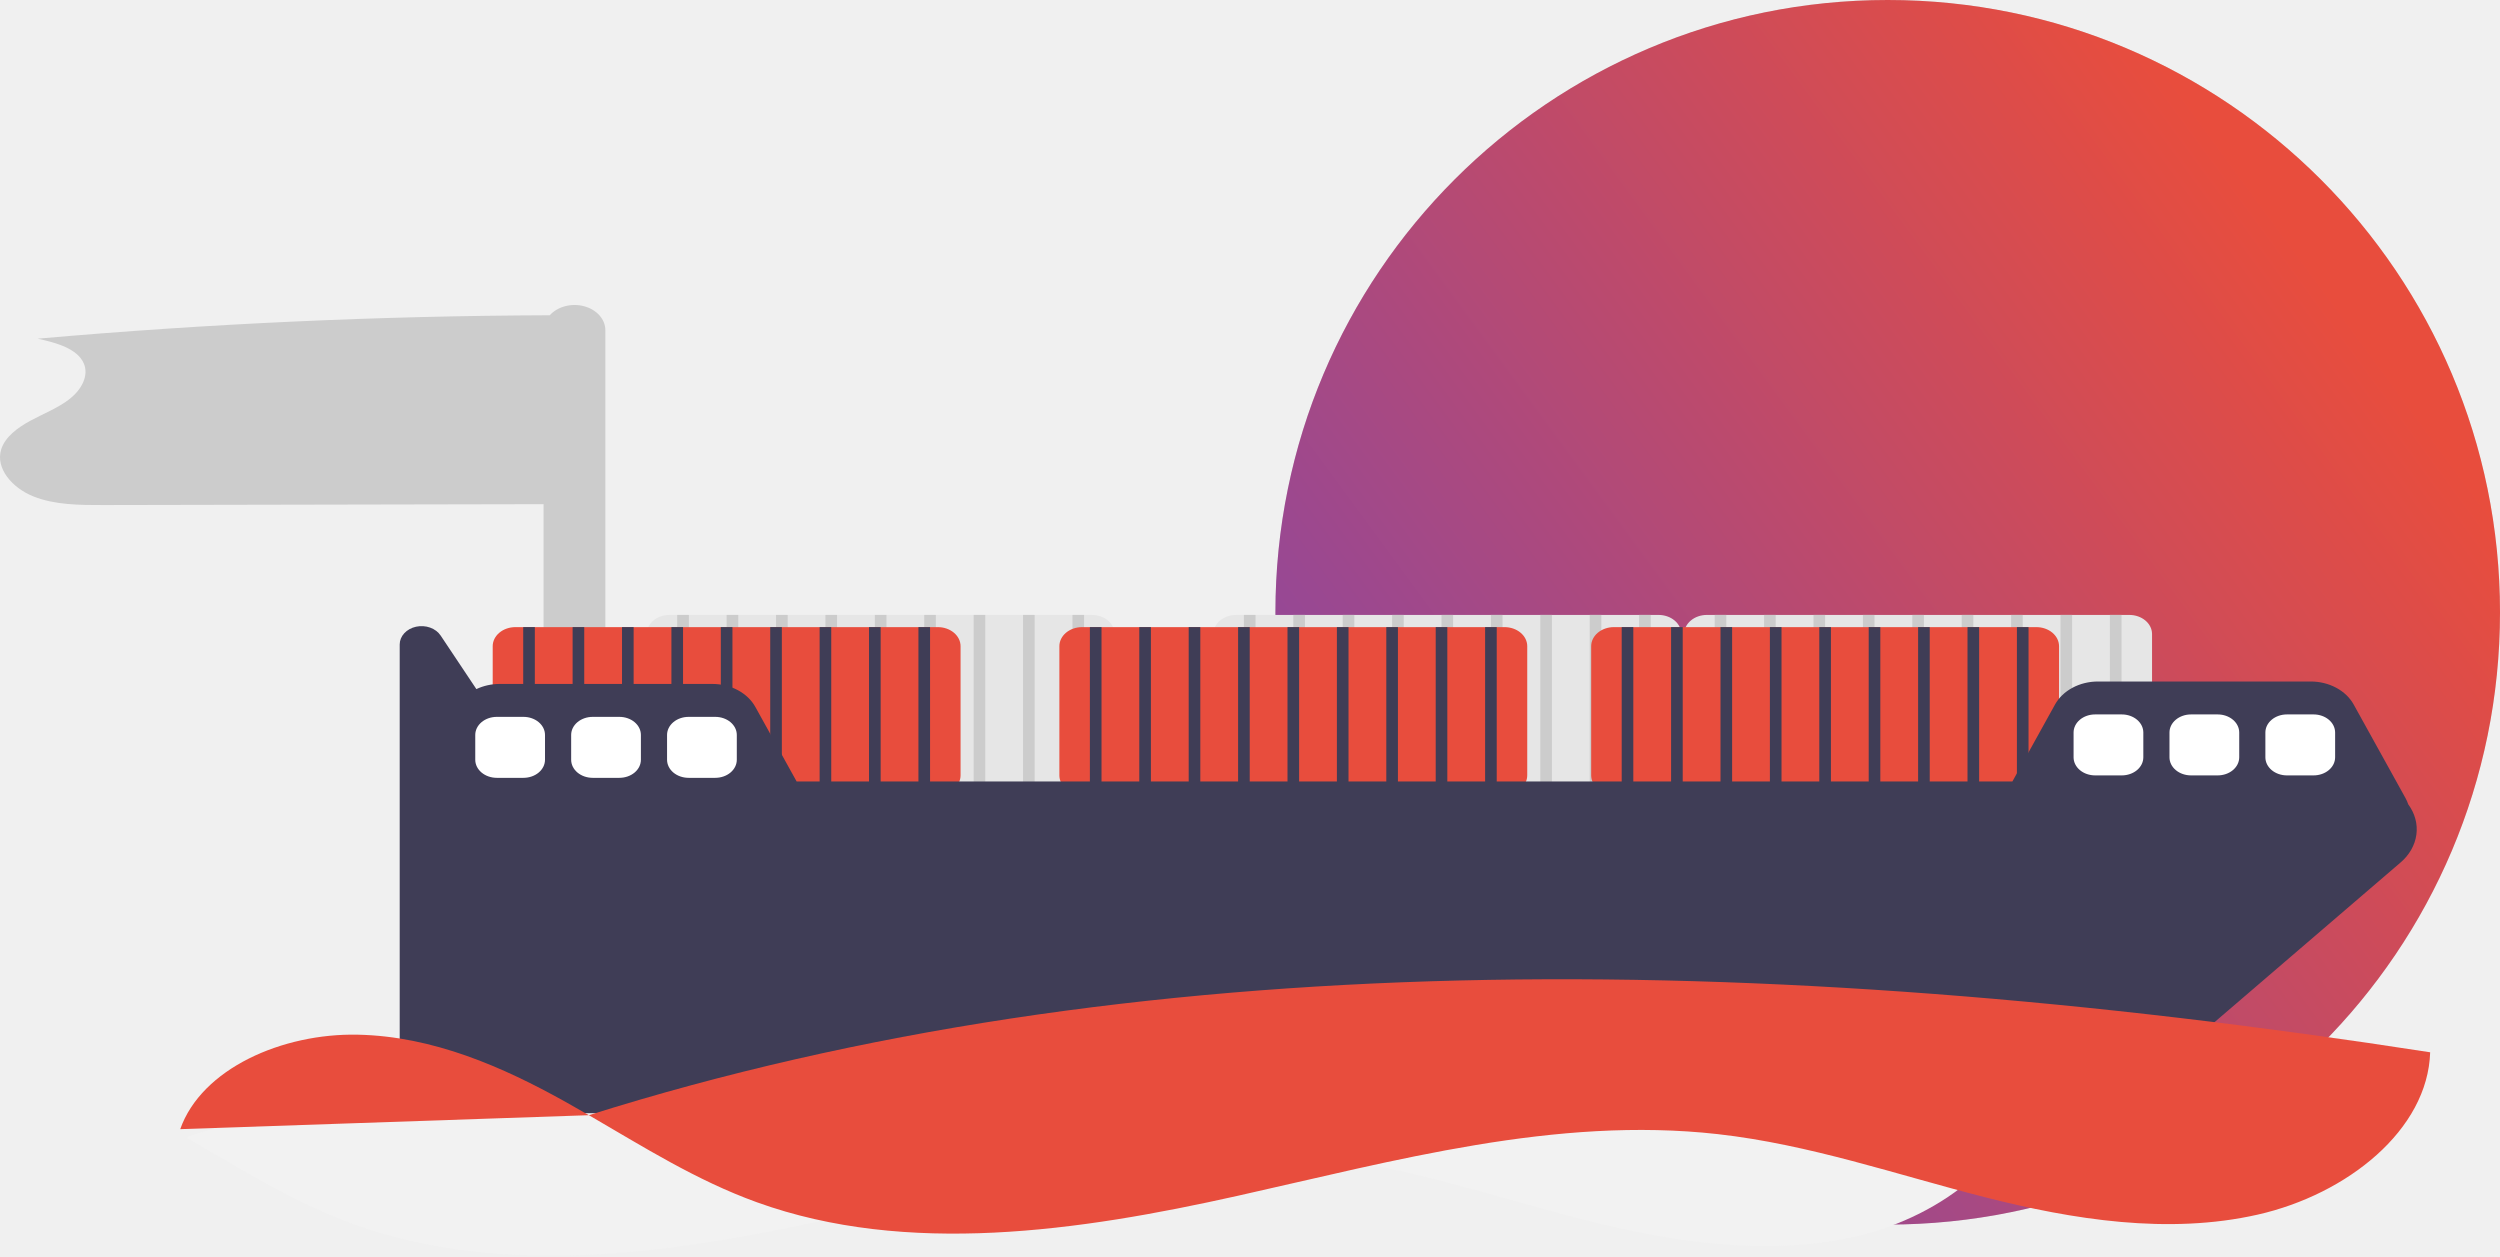
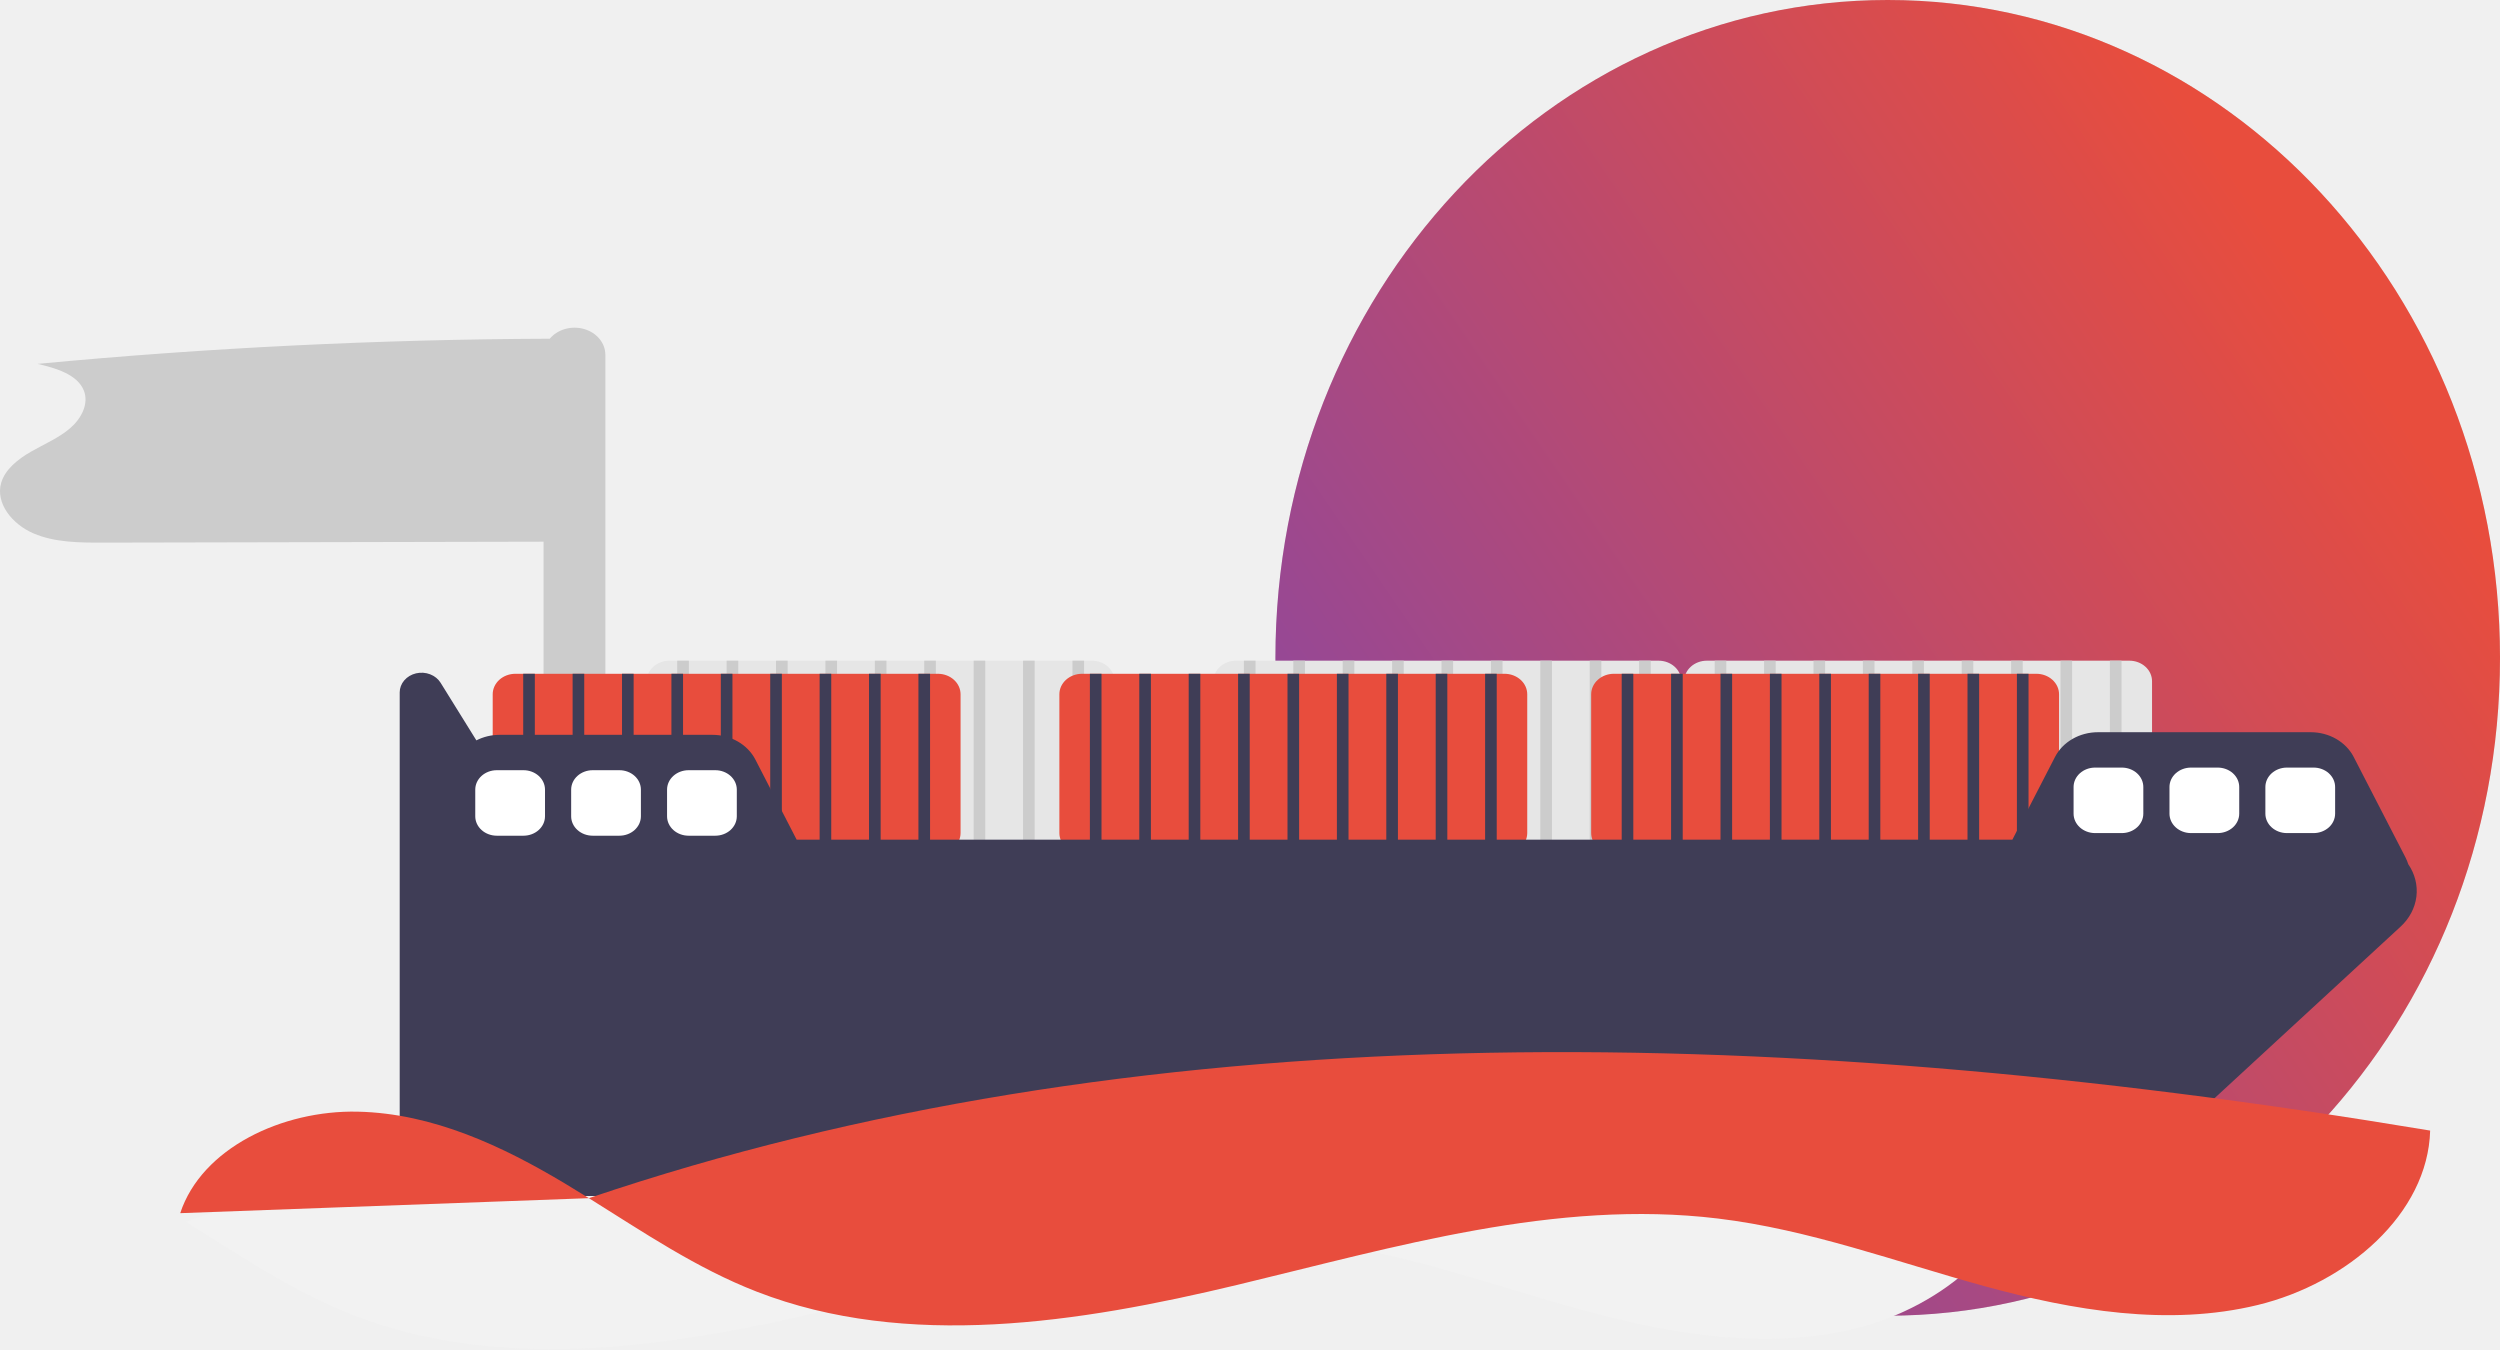
- <svg xmlns="http://www.w3.org/2000/svg" width="541" height="272" viewBox="0 0 541 272" fill="none">
-   <circle cx="408.5" cy="132.5" r="132.5" fill="#D9D9D9" />
-   <circle cx="408.5" cy="132.5" r="132.5" fill="url(#paint0_linear_174_2231)" />
-   <path d="M0.256 97.253C1.101 94.535 3.849 92.502 6.715 90.969C9.581 89.437 12.735 88.205 15.183 86.245C17.63 84.284 19.275 81.303 18.139 78.657C16.759 75.441 12.157 74.156 8.135 73.29C44.949 70.045 81.942 68.354 118.968 68.221C119.802 67.294 120.972 66.607 122.312 66.257C123.651 65.908 125.09 65.915 126.425 66.276C127.759 66.637 128.92 67.335 129.742 68.27C130.564 69.204 131.004 70.328 131 71.48V169.024H117.63V109.104C85.872 109.167 54.114 109.231 22.355 109.294C17.214 109.304 11.864 109.277 7.241 107.431C2.617 105.585 -1.014 101.338 0.256 97.253Z" fill="#CCCCCC" />
-   <path d="M171.325 204.394C155.034 204.066 137.569 211.727 132.933 224.838L221.367 221.817C219.694 220.846 218.014 219.888 216.327 218.942C202.758 211.369 187.616 204.721 171.325 204.394Z" fill="#F2F2F2" />
-   <path d="M40.254 246.094C52.014 252.916 63.491 260.196 76.594 264.932C109.04 276.659 146.39 271.19 180.53 263.568C214.669 255.946 249.518 246.262 284.534 250.19C304.389 252.418 323.134 258.937 342.3 263.828C361.465 268.719 382.087 271.994 401.423 267.603C420.76 263.212 438.201 249.287 438.707 232.481C292.727 209.83 157.387 209.157 40.254 246.094Z" fill="#F2F2F2" />
-   <path d="M236.279 133.07H144.867C143.563 133.07 142.313 133.505 141.391 134.279C140.468 135.053 139.95 136.102 139.949 137.197V165.147C139.95 166.241 140.468 167.29 141.391 168.064C142.313 168.838 143.563 169.273 144.867 169.274H236.279C237.583 169.273 238.833 168.838 239.755 168.064C240.677 167.29 241.196 166.241 241.197 165.147V137.197C241.196 136.102 240.677 135.053 239.755 134.279C238.833 133.505 237.583 133.07 236.279 133.07Z" fill="#E6E6E6" />
-   <path d="M149.068 133.07H146.552V169.274H149.068V133.07Z" fill="#CCCCCC" />
-   <path d="M159.759 133.07H157.243V169.274H159.759V133.07Z" fill="#CCCCCC" />
-   <path d="M170.449 133.07H167.934V169.274H170.449V133.07Z" fill="#CCCCCC" />
-   <path d="M181.14 133.07H178.625V169.274H181.14V133.07Z" fill="#CCCCCC" />
-   <path d="M191.831 133.07H189.315V169.274H191.831V133.07Z" fill="#CCCCCC" />
-   <path d="M202.521 133.07H200.006V169.274H202.521V133.07Z" fill="#CCCCCC" />
-   <path d="M213.212 133.07H210.697V169.274H213.212V133.07Z" fill="#CCCCCC" />
-   <path d="M223.903 133.07H221.387V169.274H223.903V133.07Z" fill="#CCCCCC" />
-   <path d="M234.594 133.07H232.078V169.274H234.594V133.07Z" fill="#CCCCCC" />
-   <path d="M460.784 133.07H369.372C368.068 133.07 366.818 133.505 365.896 134.279C364.974 135.053 364.455 136.102 364.454 137.197V165.147C364.455 166.241 364.974 167.29 365.896 168.064C366.818 168.838 368.068 169.273 369.372 169.274H460.784C462.088 169.273 463.338 168.838 464.26 168.064C465.182 167.29 465.701 166.241 465.702 165.147V137.197C465.701 136.102 465.182 135.053 464.26 134.279C463.338 133.505 462.088 133.07 460.784 133.07Z" fill="#E6E6E6" />
-   <path d="M373.573 133.07H371.058V169.274H373.573V133.07Z" fill="#CCCCCC" />
-   <path d="M384.264 133.07H381.748V169.274H384.264V133.07Z" fill="#CCCCCC" />
-   <path d="M394.954 133.07H392.439V169.274H394.954V133.07Z" fill="#CCCCCC" />
-   <path d="M405.645 133.07H403.13V169.274H405.645V133.07Z" fill="#CCCCCC" />
-   <path d="M416.336 133.07H413.82V169.274H416.336V133.07Z" fill="#CCCCCC" />
-   <path d="M427.027 133.07H424.511V169.274H427.027V133.07Z" fill="#CCCCCC" />
-   <path d="M437.717 133.07H435.202V169.274H437.717V133.07Z" fill="#CCCCCC" />
-   <path d="M448.408 133.07H445.893V169.274H448.408V133.07Z" fill="#CCCCCC" />
-   <path d="M459.099 133.07H456.583V169.274H459.099V133.07Z" fill="#CCCCCC" />
-   <path d="M358.908 133.07H267.496C266.192 133.07 264.941 133.505 264.019 134.279C263.097 135.053 262.579 136.102 262.578 137.197V165.147C262.579 166.241 263.097 167.29 264.019 168.064C264.941 168.838 266.192 169.273 267.496 169.274H358.908C360.212 169.273 361.462 168.838 362.384 168.064C363.306 167.29 363.825 166.241 363.826 165.147V137.197C363.825 136.102 363.306 135.053 362.384 134.279C361.462 133.505 360.212 133.07 358.908 133.07Z" fill="#E6E6E6" />
-   <path d="M271.697 133.07H269.181V169.274H271.697V133.07Z" fill="#CCCCCC" />
-   <path d="M282.388 133.07H279.872V169.274H282.388V133.07Z" fill="#CCCCCC" />
-   <path d="M293.078 133.07H290.562V169.274H293.078V133.07Z" fill="#CCCCCC" />
-   <path d="M303.769 133.07H301.253V169.274H303.769V133.07Z" fill="#CCCCCC" />
-   <path d="M314.46 133.07H311.944V169.274H314.46V133.07Z" fill="#CCCCCC" />
-   <path d="M325.15 133.07H322.635V169.274H325.15V133.07Z" fill="#CCCCCC" />
-   <path d="M335.841 133.07H333.326V169.274H335.841V133.07Z" fill="#CCCCCC" />
-   <path d="M346.532 133.07H344.016V169.274H346.532V133.07Z" fill="#CCCCCC" />
-   <path d="M357.222 133.07H354.707V169.274H357.222V133.07Z" fill="#CCCCCC" />
-   <path d="M440.66 135.708H349.248C347.944 135.709 346.694 136.144 345.772 136.918C344.85 137.692 344.331 138.741 344.331 139.835V167.785C344.331 168.88 344.85 169.929 345.772 170.703C346.694 171.477 347.944 171.912 349.248 171.913H440.66C441.964 171.912 443.215 171.477 444.137 170.703C445.059 169.929 445.577 168.88 445.578 167.785V139.835C445.577 138.741 445.059 137.692 444.137 136.918C443.215 136.144 441.964 135.709 440.66 135.708Z" fill="#E84D3D" />
-   <path d="M353.449 135.708H350.934V171.913H353.449V135.708Z" fill="#3F3D56" />
-   <path d="M364.14 135.708H361.625V171.913H364.14V135.708Z" fill="#3F3D56" />
-   <path d="M374.831 135.708H372.315V171.913H374.831V135.708Z" fill="#3F3D56" />
-   <path d="M385.521 135.708H383.006V171.913H385.521V135.708Z" fill="#3F3D56" />
-   <path d="M396.212 135.708H393.697V171.913H396.212V135.708Z" fill="#3F3D56" />
-   <path d="M406.903 135.708H404.387V171.913H406.903V135.708Z" fill="#3F3D56" />
-   <path d="M417.594 135.708H415.078V171.913H417.594V135.708Z" fill="#3F3D56" />
-   <path d="M428.284 135.708H425.769V171.913H428.284V135.708Z" fill="#3F3D56" />
-   <path d="M438.975 135.708H436.459V171.913H438.975V135.708Z" fill="#3F3D56" />
-   <path d="M325.578 135.708H234.166C232.862 135.709 231.611 136.144 230.689 136.918C229.767 137.692 229.249 138.741 229.248 139.835V167.785C229.249 168.88 229.767 169.929 230.689 170.703C231.611 171.477 232.862 171.912 234.166 171.913H325.578C326.882 171.912 328.132 171.477 329.054 170.703C329.976 169.929 330.495 168.88 330.495 167.785V139.835C330.495 138.741 329.976 137.692 329.054 136.918C328.132 136.144 326.882 135.709 325.578 135.708Z" fill="#E84D3D" />
-   <path d="M238.367 135.708H235.851V171.913H238.367V135.708Z" fill="#3F3D56" />
-   <path d="M249.057 135.708H246.542V171.913H249.057V135.708Z" fill="#3F3D56" />
-   <path d="M259.748 135.708H257.233V171.913H259.748V135.708Z" fill="#3F3D56" />
-   <path d="M270.439 135.708H267.923V171.913H270.439V135.708Z" fill="#3F3D56" />
-   <path d="M281.13 135.708H278.614V171.913H281.13V135.708Z" fill="#3F3D56" />
-   <path d="M291.82 135.708H289.305V171.913H291.82V135.708Z" fill="#3F3D56" />
-   <path d="M302.511 135.708H299.996V171.913H302.511V135.708Z" fill="#3F3D56" />
-   <path d="M313.202 135.708H310.687V171.913H313.202V135.708Z" fill="#3F3D56" />
-   <path d="M323.892 135.708H321.377V171.913H323.892V135.708Z" fill="#3F3D56" />
-   <path d="M202.949 135.708H111.537C110.233 135.709 108.983 136.144 108.061 136.918C107.139 137.692 106.62 138.741 106.619 139.835V167.785C106.62 168.88 107.139 169.929 108.061 170.703C108.983 171.477 110.233 171.912 111.537 171.913H202.949C204.253 171.912 205.503 171.477 206.425 170.703C207.348 169.929 207.866 168.88 207.867 167.785V139.835C207.866 138.741 207.348 137.692 206.425 136.918C205.503 136.144 204.253 135.709 202.949 135.708Z" fill="#E84D3D" />
-   <path d="M115.738 135.708H113.223V171.913H115.738V135.708Z" fill="#3F3D56" />
-   <path d="M126.429 135.708H123.913V171.913H126.429V135.708Z" fill="#3F3D56" />
-   <path d="M137.119 135.708H134.604V171.913H137.119V135.708Z" fill="#3F3D56" />
-   <path d="M147.81 135.708H145.295V171.913H147.81V135.708Z" fill="#3F3D56" />
-   <path d="M158.501 135.708H155.985V171.913H158.501V135.708Z" fill="#3F3D56" />
-   <path d="M169.192 135.708H166.676V171.913H169.192V135.708Z" fill="#3F3D56" />
-   <path d="M179.882 135.708H177.367V171.913H179.882V135.708Z" fill="#3F3D56" />
-   <path d="M190.573 135.708H188.058V171.913H190.573V135.708Z" fill="#3F3D56" />
-   <path d="M201.264 135.708H198.748V171.913H201.264V135.708Z" fill="#3F3D56" />
-   <path d="M521.14 174.05C520.989 173.594 520.794 173.148 520.557 172.718L509.335 152.455C508.511 150.968 507.199 149.709 505.552 148.828C503.904 147.946 501.992 147.477 500.038 147.477H454.005C452.051 147.477 450.138 147.946 448.491 148.828C446.844 149.709 445.531 150.968 444.708 152.455L435.481 169.115H172.393L163.458 152.982C162.635 151.496 161.322 150.237 159.675 149.355C158.028 148.474 156.115 148.005 154.162 148.005H108.128C106.362 148.006 104.625 148.39 103.088 149.121L95.348 137.522C94.837 136.756 94.038 136.154 93.075 135.81C92.113 135.467 91.042 135.4 90.03 135.622C89.017 135.843 88.121 136.341 87.482 137.035C86.843 137.73 86.496 138.583 86.496 139.461V230.556C86.496 231.913 86.814 233.257 87.433 234.511C88.052 235.765 88.959 236.904 90.103 237.864C91.246 238.823 92.604 239.585 94.098 240.104C95.592 240.623 97.193 240.891 98.811 240.891H451.087C452.727 240.891 454.351 240.616 455.863 240.082C457.375 239.548 458.745 238.766 459.892 237.782L519.444 186.676C521.379 185.039 522.599 182.902 522.907 180.611C523.215 178.319 522.592 176.008 521.14 174.05Z" fill="#3F3D56" />
-   <path d="M459.161 167.796H453.377C452.143 167.795 450.96 167.383 450.087 166.651C449.215 165.918 448.724 164.926 448.722 163.89V158.508C448.724 157.473 449.215 156.48 450.087 155.748C450.96 155.015 452.143 154.603 453.377 154.602H459.161C460.395 154.603 461.578 155.015 462.45 155.748C463.323 156.48 463.814 157.473 463.815 158.508V163.89C463.814 164.926 463.323 165.918 462.45 166.651C461.578 167.383 460.395 167.795 459.161 167.796Z" fill="white" />
-   <path d="M479.913 167.796H474.13C472.896 167.795 471.712 167.383 470.84 166.651C469.967 165.918 469.477 164.926 469.475 163.89V158.508C469.477 157.473 469.967 156.48 470.84 155.748C471.712 155.015 472.896 154.603 474.13 154.602H479.913C481.147 154.603 482.33 155.015 483.203 155.748C484.076 156.48 484.566 157.473 484.568 158.508V163.89C484.566 164.926 484.076 165.918 483.203 166.651C482.33 167.383 481.147 167.795 479.913 167.796Z" fill="white" />
-   <path d="M500.666 167.796H494.882C493.648 167.795 492.465 167.383 491.592 166.651C490.72 165.918 490.229 164.926 490.228 163.89V158.508C490.229 157.473 490.72 156.48 491.592 155.748C492.465 155.015 493.648 154.603 494.882 154.602H500.666C501.9 154.603 503.083 155.015 503.955 155.748C504.828 156.48 505.319 157.473 505.32 158.508V163.89C505.319 164.926 504.828 165.918 503.955 166.651C503.083 167.383 501.9 167.795 500.666 167.796Z" fill="white" />
-   <path d="M113.285 168.324H107.501C106.267 168.323 105.084 167.911 104.211 167.178C103.338 166.446 102.848 165.453 102.846 164.418V159.036C102.848 158 103.338 157.008 104.211 156.275C105.084 155.543 106.267 155.131 107.501 155.13H113.285C114.519 155.131 115.702 155.543 116.574 156.275C117.447 157.008 117.938 158 117.939 159.036V164.418C117.938 165.453 117.447 166.446 116.574 167.178C115.702 167.911 114.519 168.323 113.285 168.324Z" fill="white" />
-   <path d="M134.037 168.324H128.253C127.019 168.323 125.836 167.911 124.963 167.178C124.091 166.446 123.6 165.453 123.599 164.418V159.036C123.6 158 124.091 157.008 124.963 156.275C125.836 155.543 127.019 155.131 128.253 155.13H134.037C135.271 155.131 136.454 155.543 137.327 156.275C138.199 157.008 138.69 158 138.691 159.036V164.418C138.69 165.453 138.199 166.446 137.327 167.178C136.454 167.911 135.271 168.323 134.037 168.324Z" fill="white" />
-   <path d="M154.79 168.324H149.006C147.772 168.323 146.589 167.911 145.716 167.178C144.844 166.446 144.353 165.453 144.351 164.418V159.036C144.353 158 144.844 157.008 145.716 156.275C146.589 155.543 147.772 155.131 149.006 155.13H154.79C156.024 155.131 157.207 155.543 158.079 156.275C158.952 157.008 159.443 158 159.444 159.036V164.418C159.443 165.453 158.952 166.446 158.079 167.178C157.207 167.911 156.024 168.323 154.79 168.324Z" fill="white" />
-   <path d="M77.392 223.905C61.1 223.577 43.636 231.238 39 244.349L127.434 241.328C125.761 240.357 124.081 239.399 122.394 238.453C108.825 230.88 93.683 224.232 77.392 223.905Z" fill="#E84D3D" />
-   <path d="M127.434 241.328C139.194 248.15 150.671 255.43 163.774 260.166C196.22 271.893 233.57 266.424 267.71 258.802C301.849 251.18 336.698 241.496 371.714 245.424C391.569 247.652 410.314 254.171 429.48 259.062C448.645 263.953 469.267 267.228 488.603 262.837C507.94 258.446 525.381 244.521 525.887 227.715C379.907 205.064 244.567 204.391 127.434 241.328Z" fill="#E84D3D" />
+ <svg xmlns="http://www.w3.org/2000/svg" width="593" height="320" viewBox="0 0 593 320" fill="none">
+   <ellipse cx="447.764" cy="156.042" rx="145.236" ry="156.042" fill="#D9D9D9" />
+   <ellipse cx="447.764" cy="156.042" rx="145.236" ry="156.042" fill="url(#paint0_linear_174_2231)" />
+   <path d="M0.281 114.532C1.207 111.331 4.22 108.937 7.361 107.132C10.502 105.327 13.96 103.877 16.642 101.568C19.324 99.259 21.128 95.748 19.883 92.632C18.37 88.845 13.326 87.332 8.917 86.311C49.27 82.49 89.819 80.498 130.403 80.342C131.318 79.25 132.6 78.441 134.068 78.029C135.536 77.618 137.114 77.626 138.577 78.051C140.04 78.477 141.312 79.299 142.213 80.4C143.113 81.5 143.596 82.823 143.592 84.18V199.055H128.936V128.489C94.126 128.563 59.315 128.638 24.505 128.712C18.869 128.724 13.004 128.692 7.937 126.518C2.869 124.345 -1.111 119.343 0.281 114.532Z" fill="#CCCCCC" />
+   <path d="M187.792 240.709C169.935 240.323 150.792 249.345 145.71 264.785L242.644 261.227C240.811 260.085 238.97 258.956 237.12 257.842C222.247 248.923 205.649 241.094 187.792 240.709Z" fill="#F2F2F2" />
+   <path d="M44.123 289.817C57.014 297.851 69.593 306.426 83.956 312.003C119.521 325.813 160.461 319.373 197.882 310.396C235.303 301.42 273.502 290.015 311.883 294.642C333.647 297.265 354.194 304.943 375.202 310.703C396.209 316.463 418.812 320.32 440.008 315.148C461.203 309.977 480.321 293.578 480.875 273.786C320.863 247.11 172.515 246.318 44.123 289.817Z" fill="#F2F2F2" />
+   <path d="M258.99 156.712H158.791C157.362 156.713 155.991 157.225 154.981 158.137C153.97 159.048 153.402 160.284 153.401 161.572V194.489C153.402 195.777 153.97 197.013 154.981 197.924C155.991 198.836 157.362 199.348 158.791 199.349H258.99C260.419 199.348 261.789 198.836 262.8 197.924C263.811 197.013 264.379 195.777 264.38 194.489V161.572C264.379 160.284 263.811 159.048 262.8 158.137C261.789 157.225 260.419 156.713 258.99 156.712V156.712Z" fill="#E6E6E6" />
+   <path d="M163.396 156.712H160.638V199.349H163.396V156.712Z" fill="#CCCCCC" />
+   <path d="M175.114 156.712H172.357V199.349H175.114V156.712Z" fill="#CCCCCC" />
+   <path d="M186.833 156.712H184.075V199.349H186.833V156.712Z" fill="#CCCCCC" />
+   <path d="M198.551 156.712H195.794V199.349H198.551V156.712Z" fill="#CCCCCC" />
+   <path d="M210.269 156.712H207.512V199.349H210.269V156.712Z" fill="#CCCCCC" />
+   <path d="M221.987 156.712H219.23V199.349H221.987V156.712Z" fill="#CCCCCC" />
+   <path d="M233.706 156.712H230.948V199.349H233.706V156.712Z" fill="#CCCCCC" />
+   <path d="M245.424 156.712H242.667V199.349H245.424V156.712Z" fill="#CCCCCC" />
+   <path d="M257.142 156.712H254.385V199.349H257.142V156.712Z" fill="#CCCCCC" />
+   <path d="M505.074 156.712H404.875C403.446 156.713 402.076 157.225 401.065 158.137C400.054 159.048 399.486 160.284 399.485 161.572V194.489C399.486 195.777 400.054 197.013 401.065 197.924C402.076 198.836 403.446 199.348 404.875 199.349H505.074C506.503 199.348 507.874 198.836 508.884 197.924C509.895 197.013 510.463 195.777 510.464 194.489V161.572C510.463 160.284 509.895 159.048 508.884 158.137C507.874 157.225 506.503 156.713 505.074 156.712V156.712Z" fill="#E6E6E6" />
+   <path d="M409.48 156.712H406.723V199.349H409.48V156.712Z" fill="#CCCCCC" />
+   <path d="M421.198 156.712H418.441V199.349H421.198V156.712Z" fill="#CCCCCC" />
+   <path d="M432.917 156.712H430.159V199.349H432.917V156.712Z" fill="#CCCCCC" />
+   <path d="M444.635 156.712H441.878V199.349H444.635V156.712Z" fill="#CCCCCC" />
+   <path d="M456.353 156.712H453.596V199.349H456.353V156.712Z" fill="#CCCCCC" />
+   <path d="M468.072 156.712H465.314V199.349H468.072V156.712Z" fill="#CCCCCC" />
+   <path d="M479.79 156.712H477.032V199.349H479.79V156.712Z" fill="#CCCCCC" />
+   <path d="M491.508 156.712H488.751V199.349H491.508V156.712Z" fill="#CCCCCC" />
+   <path d="M503.226 156.712H500.469V199.349H503.226V156.712Z" fill="#CCCCCC" />
+   <path d="M393.405 156.712H293.207C291.778 156.713 290.407 157.225 289.396 158.137C288.386 159.048 287.818 160.284 287.817 161.572V194.489C287.818 195.777 288.386 197.013 289.396 197.924C290.407 198.836 291.778 199.348 293.207 199.349H393.405C394.835 199.348 396.205 198.836 397.216 197.924C398.227 197.013 398.795 195.777 398.796 194.489V161.572C398.795 160.284 398.227 159.048 397.216 158.137C396.205 157.225 394.835 156.713 393.405 156.712V156.712Z" fill="#E6E6E6" />
+   <path d="M297.812 156.712H295.054V199.349H297.812V156.712Z" fill="#CCCCCC" />
+   <path d="M309.53 156.712H306.773V199.349H309.53V156.712Z" fill="#CCCCCC" />
+   <path d="M321.248 156.712H318.491V199.349H321.248V156.712Z" fill="#CCCCCC" />
+   <path d="M332.967 156.712H330.209V199.349H332.967V156.712Z" fill="#CCCCCC" />
+   <path d="M344.685 156.712H341.927V199.349H344.685V156.712Z" fill="#CCCCCC" />
+   <path d="M356.403 156.712H353.646V199.349H356.403V156.712Z" fill="#CCCCCC" />
+   <path d="M368.122 156.712H365.364V199.349H368.122V156.712Z" fill="#CCCCCC" />
+   <path d="M379.84 156.712H377.082V199.349H379.84V156.712Z" fill="#CCCCCC" />
+   <path d="M391.558 156.712H388.801V199.349H391.558V156.712Z" fill="#CCCCCC" />
+   <path d="M483.016 159.82H382.817C381.388 159.821 380.018 160.333 379.007 161.244C377.996 162.156 377.428 163.391 377.427 164.68V197.596C377.428 198.885 377.996 200.121 379.007 201.032C380.018 201.943 381.388 202.456 382.817 202.457H483.016C484.445 202.456 485.816 201.943 486.826 201.032C487.837 200.121 488.405 198.885 488.406 197.596V164.68C488.405 163.391 487.837 162.156 486.826 161.244C485.816 160.333 484.445 159.821 483.016 159.82Z" fill="#E84D3D" />
+   <path d="M387.422 159.82H384.665V202.457H387.422V159.82Z" fill="#3F3D56" />
+   <path d="M399.141 159.82H396.383V202.457H399.141V159.82Z" fill="#3F3D56" />
+   <path d="M410.859 159.82H408.102V202.457H410.859V159.82Z" fill="#3F3D56" />
+   <path d="M422.577 159.82H419.82V202.457H422.577V159.82Z" fill="#3F3D56" />
+   <path d="M434.296 159.82H431.539V202.457H434.296V159.82Z" fill="#3F3D56" />
+   <path d="M446.013 159.82H443.256V202.457H446.013V159.82Z" fill="#3F3D56" />
+   <path d="M457.732 159.82H454.975V202.457H457.732V159.82Z" fill="#3F3D56" />
+   <path d="M469.45 159.82H466.693V202.457H469.45V159.82Z" fill="#3F3D56" />
+   <path d="M481.168 159.82H478.411V202.457H481.168V159.82Z" fill="#3F3D56" />
+   <path d="M356.872 159.82H256.673C255.244 159.821 253.873 160.333 252.863 161.244C251.852 162.156 251.284 163.391 251.283 164.68V197.596C251.284 198.885 251.852 200.121 252.863 201.032C253.873 201.943 255.244 202.456 256.673 202.457H356.872C358.301 202.456 359.672 201.943 360.682 201.032C361.693 200.121 362.261 198.885 362.262 197.596V164.68C362.261 163.391 361.693 162.156 360.682 161.244C359.672 160.333 358.301 159.821 356.872 159.82Z" fill="#E84D3D" />
+   <path d="M261.278 159.82H258.521V202.457H261.278V159.82Z" fill="#3F3D56" />
+   <path d="M272.996 159.82H270.239V202.457H272.996V159.82Z" fill="#3F3D56" />
+   <path d="M284.715 159.82H281.958V202.457H284.715V159.82Z" fill="#3F3D56" />
+   <path d="M296.433 159.82H293.676V202.457H296.433V159.82Z" fill="#3F3D56" />
+   <path d="M308.152 159.82H305.394V202.457H308.152V159.82Z" fill="#3F3D56" />
+   <path d="M319.87 159.82H317.112V202.457H319.87V159.82Z" fill="#3F3D56" />
+   <path d="M331.588 159.82H328.831V202.457H331.588V159.82Z" fill="#3F3D56" />
+   <path d="M343.306 159.82H340.549V202.457H343.306V159.82Z" fill="#3F3D56" />
+   <path d="M355.024 159.82H352.267V202.457H355.024V159.82Z" fill="#3F3D56" />
+   <path d="M222.456 159.82H122.258C120.829 159.821 119.458 160.333 118.447 161.244C117.437 162.156 116.868 163.391 116.867 164.68V197.596C116.868 198.885 117.437 200.121 118.447 201.032C119.458 201.943 120.829 202.456 122.258 202.457H222.456C223.885 202.456 225.256 201.943 226.267 201.032C227.277 200.121 227.846 198.885 227.847 197.596V164.68C227.846 163.391 227.277 162.156 226.267 161.244C225.256 160.333 223.885 159.821 222.456 159.82V159.82Z" fill="#E84D3D" />
+   <path d="M126.862 159.82H124.105V202.457H126.862V159.82Z" fill="#3F3D56" />
+   <path d="M138.581 159.82H135.823V202.457H138.581V159.82Z" fill="#3F3D56" />
+   <path d="M150.299 159.82H147.542V202.457H150.299V159.82Z" fill="#3F3D56" />
+   <path d="M162.017 159.82H159.26V202.457H162.017V159.82Z" fill="#3F3D56" />
+   <path d="M173.736 159.82H170.978V202.457H173.736V159.82Z" fill="#3F3D56" />
+   <path d="M185.454 159.82H182.697V202.457H185.454V159.82Z" fill="#3F3D56" />
+   <path d="M197.172 159.82H194.415V202.457H197.172V159.82Z" fill="#3F3D56" />
+   <path d="M208.891 159.82H206.134V202.457H208.891V159.82Z" fill="#3F3D56" />
+   <path d="M220.609 159.82H217.851V202.457H220.609V159.82Z" fill="#3F3D56" />
+   <path d="M571.231 204.974C571.066 204.436 570.852 203.912 570.592 203.406L558.291 179.541C557.388 177.791 555.95 176.309 554.144 175.27C552.339 174.232 550.242 173.68 548.101 173.68H497.643C495.501 173.68 493.405 174.232 491.599 175.27C489.794 176.309 488.355 177.791 487.453 179.541L477.338 199.163H188.963L179.17 180.163C178.267 178.412 176.828 176.93 175.023 175.892C173.218 174.853 171.121 174.301 168.979 174.301H118.521C116.585 174.302 114.681 174.755 112.996 175.616L104.513 161.956C103.952 161.054 103.076 160.345 102.021 159.94C100.966 159.535 99.792 159.457 98.683 159.718C97.574 159.979 96.591 160.564 95.891 161.383C95.19 162.201 94.809 163.205 94.809 164.239V271.519C94.809 273.117 95.159 274.7 95.837 276.177C96.515 277.653 97.51 278.995 98.763 280.125C100.016 281.256 101.505 282.152 103.142 282.764C104.78 283.375 106.535 283.69 108.308 283.69H494.445C496.243 283.69 498.023 283.366 499.68 282.738C501.337 282.109 502.838 281.188 504.096 280.029L569.372 219.843C571.493 217.915 572.83 215.398 573.168 212.7C573.505 210.001 572.823 207.279 571.231 204.974V204.974Z" fill="#3F3D56" />
+   <path d="M503.295 197.609H496.955C495.602 197.607 494.305 197.122 493.349 196.26C492.393 195.397 491.855 194.228 491.853 193.009V186.671C491.855 185.451 492.393 184.282 493.349 183.419C494.305 182.557 495.602 182.072 496.955 182.071H503.295C504.647 182.072 505.944 182.557 506.9 183.419C507.857 184.282 508.395 185.451 508.396 186.671V193.009C508.395 194.228 507.857 195.397 506.9 196.26C505.944 197.122 504.647 197.607 503.295 197.609Z" fill="white" />
+   <path d="M526.042 197.609H519.702C518.35 197.607 517.053 197.122 516.096 196.26C515.14 195.397 514.602 194.228 514.6 193.009V186.671C514.602 185.451 515.14 184.282 516.096 183.419C517.053 182.557 518.35 182.072 519.702 182.071H526.042C527.395 182.072 528.691 182.557 529.648 183.419C530.604 184.282 531.142 185.451 531.144 186.671V193.009C531.142 194.228 530.604 195.397 529.648 196.26C528.691 197.122 527.395 197.607 526.042 197.609V197.609Z" fill="white" />
+   <path d="M548.789 197.609H542.449C541.097 197.607 539.8 197.122 538.843 196.26C537.887 195.397 537.349 194.228 537.347 193.009V186.671C537.349 185.451 537.887 184.282 538.843 183.419C539.8 182.557 541.097 182.072 542.449 182.071H548.789C550.142 182.072 551.438 182.557 552.395 183.419C553.351 184.282 553.889 185.451 553.891 186.671V193.009C553.889 194.228 553.351 195.397 552.395 196.26C551.438 197.122 550.142 197.607 548.789 197.609Z" fill="white" />
+   <path d="M124.173 198.23H117.834C116.481 198.229 115.184 197.744 114.228 196.881C113.271 196.019 112.733 194.85 112.732 193.63V187.292C112.733 186.073 113.271 184.903 114.228 184.041C115.184 183.179 116.481 182.693 117.834 182.692H124.173C125.526 182.693 126.823 183.179 127.779 184.041C128.736 184.903 129.274 186.073 129.275 187.292V193.63C129.274 194.85 128.736 196.019 127.779 196.881C126.823 197.744 125.526 198.229 124.173 198.23V198.23Z" fill="white" />
+   <path d="M146.921 198.23H140.581C139.228 198.229 137.931 197.744 136.975 196.881C136.019 196.019 135.481 194.85 135.479 193.63V187.292C135.481 186.073 136.019 184.903 136.975 184.041C137.931 183.179 139.228 182.693 140.581 182.692H146.921C148.273 182.693 149.57 183.179 150.526 184.041C151.483 184.903 152.021 186.073 152.022 187.292V193.63C152.021 194.85 151.483 196.019 150.526 196.881C149.57 197.744 148.273 198.229 146.921 198.23V198.23Z" fill="white" />
+   <path d="M169.668 198.23H163.328C161.975 198.229 160.679 197.744 159.722 196.881C158.766 196.019 158.228 194.85 158.226 193.63V187.292C158.228 186.073 158.766 184.903 159.722 184.041C160.679 183.179 161.975 182.693 163.328 182.692H169.668C171.02 182.693 172.317 183.179 173.274 184.041C174.23 184.903 174.768 186.073 174.77 187.292V193.63C174.768 194.85 174.23 196.019 173.274 196.881C172.317 197.744 171.02 198.229 169.668 198.23V198.23Z" fill="white" />
+   <path d="M84.831 263.686C66.974 263.301 47.83 272.323 42.749 287.763L139.683 284.205C137.85 283.062 136.008 281.934 134.158 280.82C119.286 271.9 102.688 264.072 84.831 263.686Z" fill="#E84D3D" />
+   <path d="M139.683 284.205C152.573 292.239 165.153 300.813 179.516 306.39C215.08 320.201 256.021 313.76 293.442 304.784C330.863 295.808 369.061 284.403 407.442 289.029C429.206 291.652 449.753 299.33 470.761 305.09C491.769 310.85 514.372 314.707 535.567 309.536C556.762 304.364 575.88 287.965 576.434 268.173C416.423 241.498 268.074 240.706 139.683 284.205Z" fill="#E84D3D" />
  <defs>
-     <linearGradient id="paint0_linear_174_2231" x1="464.98" y1="9.436" x2="146.214" y2="243.355" gradientUnits="userSpaceOnUse">
+     <linearGradient id="paint0_linear_174_2231" x1="509.673" y1="11.113" x2="143.114" y2="261.476" gradientUnits="userSpaceOnUse">
      <stop stop-color="#E84D3D" />
      <stop offset="1" stop-color="#5944D7" />
    </linearGradient>
  </defs>
</svg>
